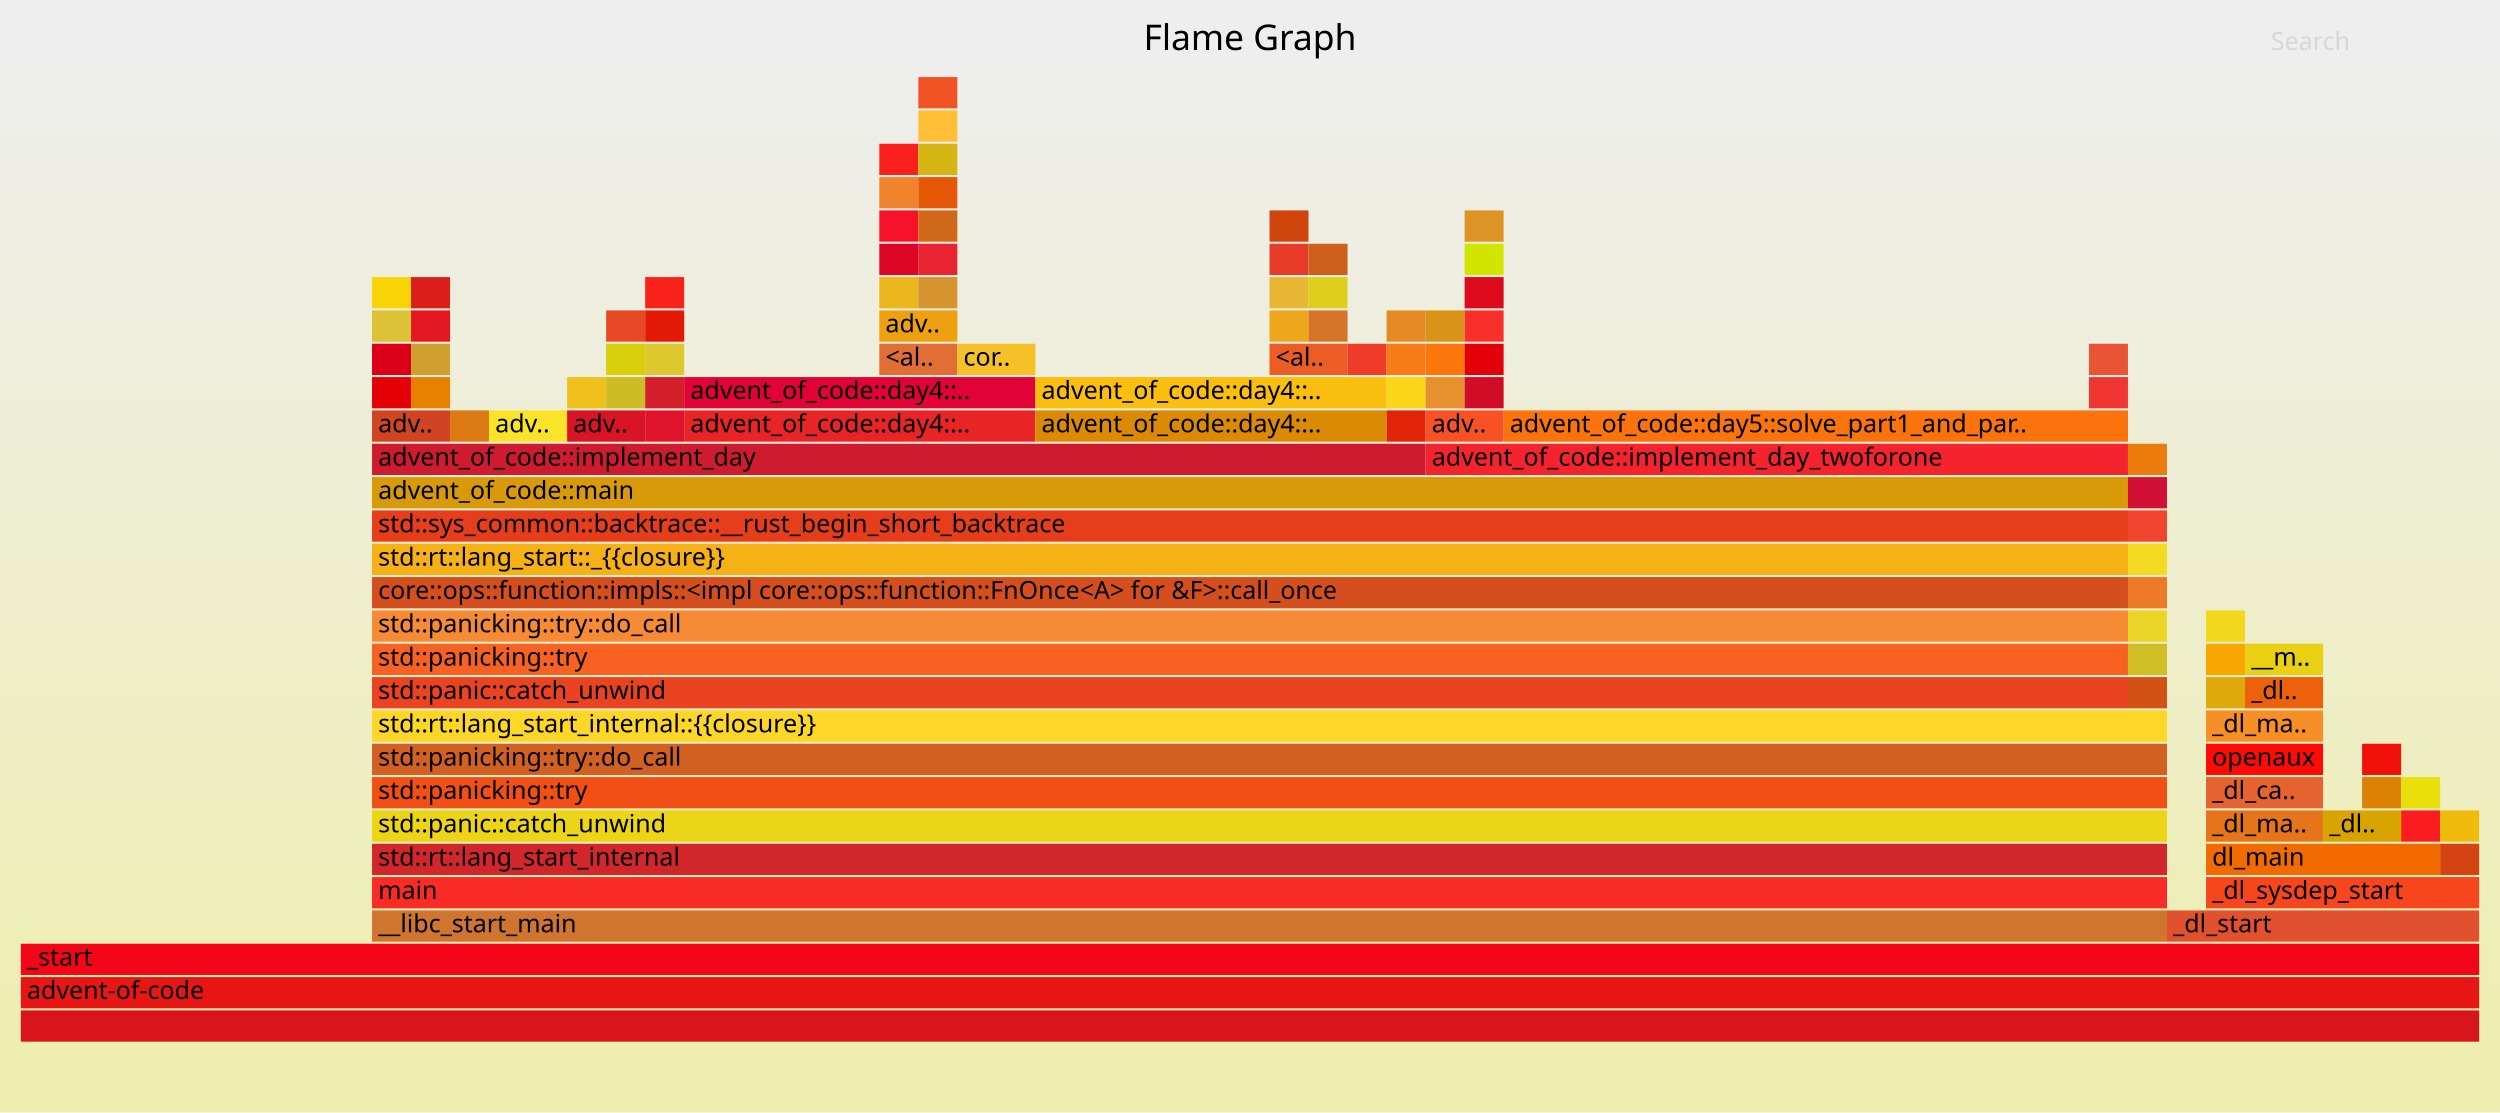
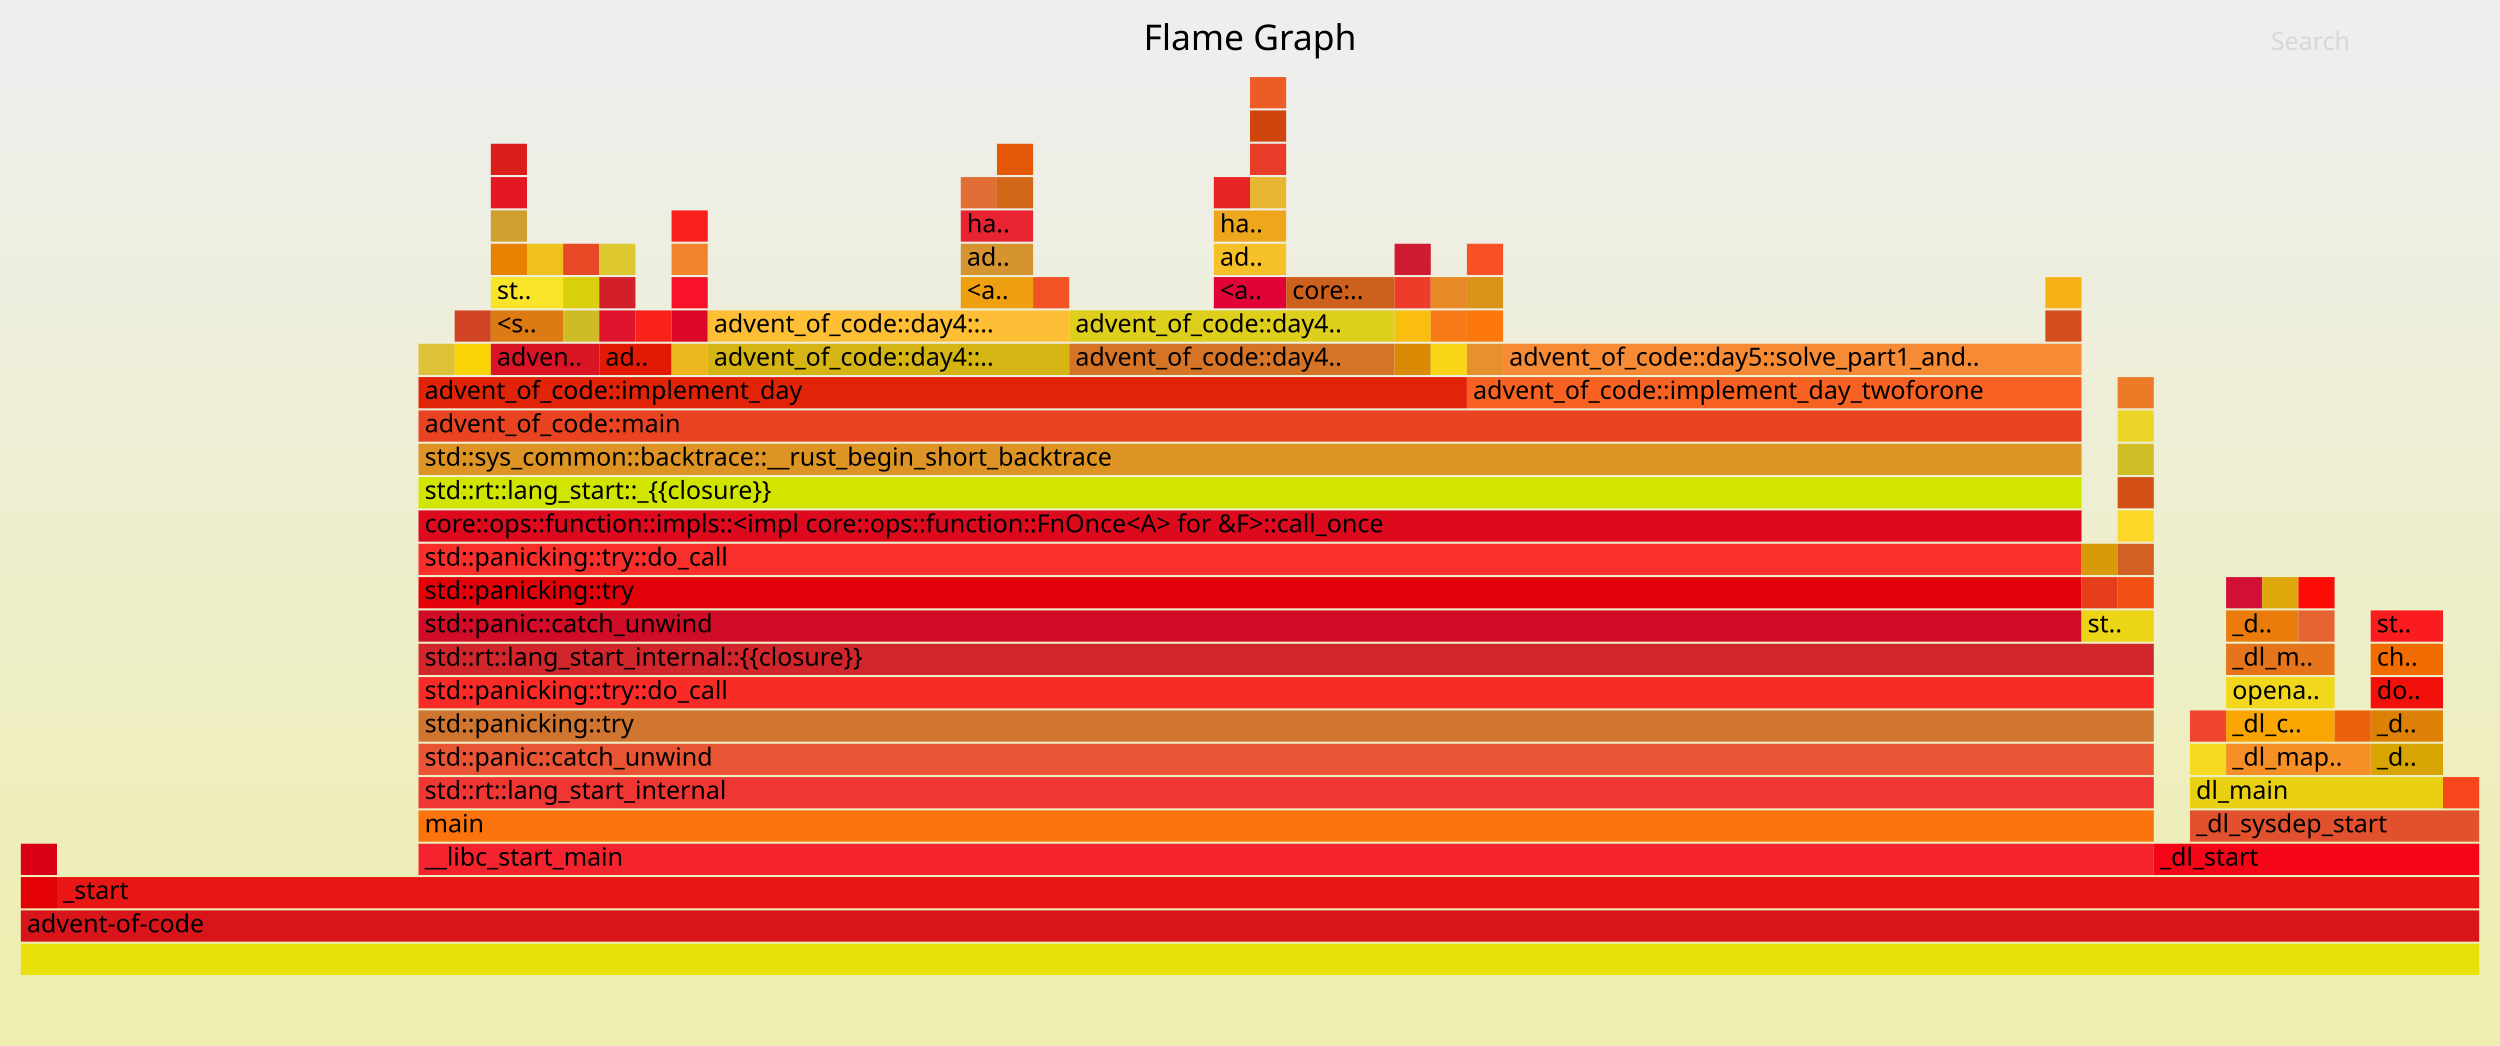
- <svg xmlns="http://www.w3.org/2000/svg" xmlns:ns1="http://github.com/jonhoo/inferno" version="1.1" width="1200" height="534" viewBox="0 0 1200 534">
+ <svg xmlns="http://www.w3.org/2000/svg" xmlns:ns1="http://github.com/jonhoo/inferno" version="1.1" width="1200" height="502" viewBox="0 0 1200 502">
  <defs>
    <linearGradient id="background" y1="0" y2="1" x1="0" x2="0">
      <stop stop-color="#eeeeee" offset="5%" />
      <stop stop-color="#eeeeb0" offset="95%" />
    </linearGradient>
  </defs>
  <style type="text/css">
text { font-family:"Verdana"; font-size:12px; fill:rgb(0,0,0); }
#title { text-anchor:middle; font-size:17px; }
#search { opacity:0.1; cursor:pointer; }
#search:hover, #search.show { opacity:1; }
#subtitle { text-anchor:middle; font-color:rgb(160,160,160); }
#unzoom { cursor:pointer; }
#frames &gt; *:hover { stroke:black; stroke-width:0.5; cursor:pointer; }
.hide { display:none; }
.parent { opacity:0.5; }
</style>
-   <rect x="0" y="0" width="100%" height="534" fill="url(#background)" />
+   <rect x="0" y="0" width="100%" height="502" fill="url(#background)" />
  <text id="title" x="50%" y="24.00">Flame Graph</text>
-   <text id="details" x="10" y="517.00"> </text>
+   <text id="details" x="10" y="485.00"> </text>
  <text id="unzoom" class="hide" x="10" y="24.00">Reset Zoom</text>
  <text id="search" x="1090" y="24.00">Search</text>
-   <text id="matched" x="1090" y="517.00"> </text>
-   <svg id="frames" x="10" width="1180" total_samples="63">
-     <g>
-       <rect x="14.286%" y="181" width="1.587%" height="15" fill="rgb(227,0,7)" ns1:x="9" ns1:w="1" />
-       <text x="14.536%" y="191.50" />
-     </g>
-     <g>
-       <rect x="14.286%" y="165" width="1.587%" height="15" fill="rgb(217,0,24)" ns1:x="9" ns1:w="1" />
-       <text x="14.536%" y="175.50" />
-     </g>
-     <g>
-       <rect x="14.286%" y="149" width="1.587%" height="15" fill="rgb(221,193,54)" ns1:x="9" ns1:w="1" />
-       <text x="14.536%" y="159.50" />
-     </g>
-     <g>
-       <rect x="14.286%" y="133" width="1.587%" height="15" fill="rgb(248,212,6)" ns1:x="9" ns1:w="1" />
-       <text x="14.536%" y="143.50" />
-     </g>
-     <g>
-       <rect x="14.286%" y="197" width="3.175%" height="15" fill="rgb(208,68,35)" ns1:x="9" ns1:w="2" />
-       <text x="14.536%" y="207.50">adv..</text>
-     </g>
-     <g>
-       <rect x="15.873%" y="181" width="1.587%" height="15" fill="rgb(232,128,0)" ns1:x="10" ns1:w="1" />
-       <text x="16.123%" y="191.50" />
-     </g>
-     <g>
-       <rect x="15.873%" y="165" width="1.587%" height="15" fill="rgb(207,160,47)" ns1:x="10" ns1:w="1" />
-       <text x="16.123%" y="175.50" />
-     </g>
-     <g>
-       <rect x="15.873%" y="149" width="1.587%" height="15" fill="rgb(228,23,34)" ns1:x="10" ns1:w="1" />
-       <text x="16.123%" y="159.50" />
-     </g>
-     <g>
-       <rect x="15.873%" y="133" width="1.587%" height="15" fill="rgb(218,30,26)" ns1:x="10" ns1:w="1" />
-       <text x="16.123%" y="143.50" />
-     </g>
-     <g>
-       <rect x="17.46%" y="197" width="1.587%" height="15" fill="rgb(220,122,19)" ns1:x="11" ns1:w="1" />
-       <text x="17.71%" y="207.50" />
-     </g>
-     <g>
-       <rect x="19.048%" y="197" width="3.175%" height="15" fill="rgb(250,228,42)" ns1:x="12" ns1:w="2" />
-       <text x="19.298%" y="207.50">adv..</text>
-     </g>
-     <g>
-       <rect x="22.222%" y="181" width="1.587%" height="15" fill="rgb(240,193,28)" ns1:x="14" ns1:w="1" />
-       <text x="22.472%" y="191.50" />
-     </g>
-     <g>
-       <rect x="22.222%" y="197" width="3.175%" height="15" fill="rgb(216,20,37)" ns1:x="14" ns1:w="2" />
-       <text x="22.472%" y="207.50">adv..</text>
-     </g>
-     <g>
-       <rect x="23.809%" y="181" width="1.587%" height="15" fill="rgb(206,188,39)" ns1:x="15" ns1:w="1" />
-       <text x="24.059%" y="191.50" />
-     </g>
-     <g>
-       <rect x="23.809%" y="165" width="1.587%" height="15" fill="rgb(217,207,13)" ns1:x="15" ns1:w="1" />
-       <text x="24.059%" y="175.50" />
-     </g>
-     <g>
-       <rect x="23.809%" y="149" width="1.587%" height="15" fill="rgb(231,73,38)" ns1:x="15" ns1:w="1" />
-       <text x="24.059%" y="159.50" />
-     </g>
-     <g>
-       <rect x="25.397%" y="197" width="1.587%" height="15" fill="rgb(225,20,46)" ns1:x="16" ns1:w="1" />
-       <text x="25.647%" y="207.50" />
-     </g>
-     <g>
-       <rect x="25.397%" y="181" width="1.587%" height="15" fill="rgb(210,31,41)" ns1:x="16" ns1:w="1" />
-       <text x="25.647%" y="191.50" />
-     </g>
-     <g>
-       <rect x="25.397%" y="165" width="1.587%" height="15" fill="rgb(221,200,47)" ns1:x="16" ns1:w="1" />
-       <text x="25.647%" y="175.50" />
-     </g>
-     <g>
-       <rect x="25.397%" y="149" width="1.587%" height="15" fill="rgb(226,26,5)" ns1:x="16" ns1:w="1" />
-       <text x="25.647%" y="159.50" />
-     </g>
-     <g>
-       <rect x="25.397%" y="133" width="1.587%" height="15" fill="rgb(249,33,26)" ns1:x="16" ns1:w="1" />
-       <text x="25.647%" y="143.50" />
-     </g>
-     <g>
-       <rect x="34.921%" y="133" width="1.587%" height="15" fill="rgb(235,183,28)" ns1:x="22" ns1:w="1" />
-       <text x="35.171%" y="143.50" />
-     </g>
-     <g>
-       <rect x="34.921%" y="117" width="1.587%" height="15" fill="rgb(221,5,38)" ns1:x="22" ns1:w="1" />
-       <text x="35.171%" y="127.50" />
-     </g>
-     <g>
-       <rect x="34.921%" y="101" width="1.587%" height="15" fill="rgb(247,18,42)" ns1:x="22" ns1:w="1" />
-       <text x="35.171%" y="111.50" />
-     </g>
-     <g>
-       <rect x="34.921%" y="85" width="1.587%" height="15" fill="rgb(241,131,45)" ns1:x="22" ns1:w="1" />
-       <text x="35.171%" y="95.50" />
-     </g>
-     <g>
-       <rect x="34.921%" y="69" width="1.587%" height="15" fill="rgb(249,31,29)" ns1:x="22" ns1:w="1" />
-       <text x="35.171%" y="79.50" />
-     </g>
-     <g>
-       <rect x="34.921%" y="165" width="3.175%" height="15" fill="rgb(225,111,53)" ns1:x="22" ns1:w="2" />
-       <text x="35.171%" y="175.50">&lt;al..</text>
-     </g>
-     <g>
-       <rect x="34.921%" y="149" width="3.175%" height="15" fill="rgb(238,160,17)" ns1:x="22" ns1:w="2" />
-       <text x="35.171%" y="159.50">adv..</text>
-     </g>
-     <g>
-       <rect x="36.508%" y="133" width="1.587%" height="15" fill="rgb(214,148,48)" ns1:x="23" ns1:w="1" />
-       <text x="36.758%" y="143.50" />
-     </g>
-     <g>
-       <rect x="36.508%" y="117" width="1.587%" height="15" fill="rgb(232,36,49)" ns1:x="23" ns1:w="1" />
-       <text x="36.758%" y="127.50" />
-     </g>
-     <g>
-       <rect x="36.508%" y="101" width="1.587%" height="15" fill="rgb(209,103,24)" ns1:x="23" ns1:w="1" />
-       <text x="36.758%" y="111.50" />
-     </g>
-     <g>
-       <rect x="36.508%" y="85" width="1.587%" height="15" fill="rgb(229,88,8)" ns1:x="23" ns1:w="1" />
-       <text x="36.758%" y="95.50" />
-     </g>
-     <g>
-       <rect x="36.508%" y="69" width="1.587%" height="15" fill="rgb(213,181,19)" ns1:x="23" ns1:w="1" />
-       <text x="36.758%" y="79.50" />
-     </g>
-     <g>
-       <rect x="36.508%" y="53" width="1.587%" height="15" fill="rgb(254,191,54)" ns1:x="23" ns1:w="1" />
-       <text x="36.758%" y="63.50" />
-     </g>
-     <g>
-       <rect x="36.508%" y="37" width="1.587%" height="15" fill="rgb(241,83,37)" ns1:x="23" ns1:w="1" />
-       <text x="36.758%" y="47.50" />
-     </g>
-     <g>
-       <rect x="26.984%" y="197" width="14.286%" height="15" fill="rgb(233,36,39)" ns1:x="17" ns1:w="9" />
-       <text x="27.234%" y="207.50">advent_of_code::day4::..</text>
-     </g>
-     <g>
-       <rect x="26.984%" y="181" width="14.286%" height="15" fill="rgb(226,3,54)" ns1:x="17" ns1:w="9" />
-       <text x="27.234%" y="191.50">advent_of_code::day4::..</text>
-     </g>
-     <g>
-       <rect x="38.095%" y="165" width="3.175%" height="15" fill="rgb(245,192,40)" ns1:x="24" ns1:w="2" />
-       <text x="38.345%" y="175.50">cor..</text>
-     </g>
-     <g>
-       <rect x="50.794%" y="149" width="1.587%" height="15" fill="rgb(238,167,29)" ns1:x="32" ns1:w="1" />
-       <text x="51.044%" y="159.50" />
-     </g>
-     <g>
-       <rect x="50.794%" y="133" width="1.587%" height="15" fill="rgb(232,182,51)" ns1:x="32" ns1:w="1" />
-       <text x="51.044%" y="143.50" />
-     </g>
-     <g>
-       <rect x="50.794%" y="117" width="1.587%" height="15" fill="rgb(231,60,39)" ns1:x="32" ns1:w="1" />
-       <text x="51.044%" y="127.50" />
-     </g>
-     <g>
-       <rect x="50.794%" y="101" width="1.587%" height="15" fill="rgb(208,69,12)" ns1:x="32" ns1:w="1" />
-       <text x="51.044%" y="111.50" />
-     </g>
-     <g>
-       <rect x="50.794%" y="165" width="3.175%" height="15" fill="rgb(235,93,37)" ns1:x="32" ns1:w="2" />
-       <text x="51.044%" y="175.50">&lt;al..</text>
-     </g>
-     <g>
-       <rect x="52.381%" y="149" width="1.587%" height="15" fill="rgb(213,116,39)" ns1:x="33" ns1:w="1" />
-       <text x="52.631%" y="159.50" />
-     </g>
-     <g>
-       <rect x="52.381%" y="133" width="1.587%" height="15" fill="rgb(222,207,29)" ns1:x="33" ns1:w="1" />
-       <text x="52.631%" y="143.50" />
-     </g>
-     <g>
-       <rect x="52.381%" y="117" width="1.587%" height="15" fill="rgb(206,96,30)" ns1:x="33" ns1:w="1" />
-       <text x="52.631%" y="127.50" />
-     </g>
-     <g>
-       <rect x="41.27%" y="197" width="14.286%" height="15" fill="rgb(218,138,4)" ns1:x="26" ns1:w="9" />
-       <text x="41.52%" y="207.50">advent_of_code::day4::..</text>
-     </g>
-     <g>
-       <rect x="41.27%" y="181" width="14.286%" height="15" fill="rgb(250,191,14)" ns1:x="26" ns1:w="9" />
-       <text x="41.52%" y="191.50">advent_of_code::day4::..</text>
-     </g>
-     <g>
-       <rect x="53.968%" y="165" width="1.587%" height="15" fill="rgb(239,60,40)" ns1:x="34" ns1:w="1" />
-       <text x="54.218%" y="175.50" />
-     </g>
-     <g>
-       <rect x="14.286%" y="213" width="42.857%" height="15" fill="rgb(206,27,48)" ns1:x="9" ns1:w="27" />
-       <text x="14.536%" y="223.50">advent_of_code::implement_day</text>
-     </g>
-     <g>
-       <rect x="55.556%" y="197" width="1.587%" height="15" fill="rgb(225,35,8)" ns1:x="35" ns1:w="1" />
-       <text x="55.806%" y="207.50" />
-     </g>
-     <g>
-       <rect x="55.556%" y="181" width="1.587%" height="15" fill="rgb(250,213,24)" ns1:x="35" ns1:w="1" />
-       <text x="55.806%" y="191.50" />
-     </g>
-     <g>
-       <rect x="55.556%" y="165" width="1.587%" height="15" fill="rgb(247,123,22)" ns1:x="35" ns1:w="1" />
-       <text x="55.806%" y="175.50" />
-     </g>
-     <g>
-       <rect x="55.556%" y="149" width="1.587%" height="15" fill="rgb(231,138,38)" ns1:x="35" ns1:w="1" />
-       <text x="55.806%" y="159.50" />
-     </g>
-     <g>
-       <rect x="57.143%" y="181" width="1.587%" height="15" fill="rgb(231,145,46)" ns1:x="36" ns1:w="1" />
-       <text x="57.393%" y="191.50" />
-     </g>
-     <g>
-       <rect x="57.143%" y="165" width="1.587%" height="15" fill="rgb(251,118,11)" ns1:x="36" ns1:w="1" />
-       <text x="57.393%" y="175.50" />
-     </g>
-     <g>
-       <rect x="57.143%" y="149" width="1.587%" height="15" fill="rgb(217,147,25)" ns1:x="36" ns1:w="1" />
-       <text x="57.393%" y="159.50" />
-     </g>
-     <g>
-       <rect x="57.143%" y="197" width="3.175%" height="15" fill="rgb(247,81,37)" ns1:x="36" ns1:w="2" />
-       <text x="57.393%" y="207.50">adv..</text>
-     </g>
-     <g>
-       <rect x="58.73%" y="181" width="1.587%" height="15" fill="rgb(209,12,38)" ns1:x="37" ns1:w="1" />
-       <text x="58.98%" y="191.50" />
-     </g>
-     <g>
-       <rect x="58.73%" y="165" width="1.587%" height="15" fill="rgb(227,1,9)" ns1:x="37" ns1:w="1" />
-       <text x="58.98%" y="175.50" />
-     </g>
-     <g>
-       <rect x="58.73%" y="149" width="1.587%" height="15" fill="rgb(248,47,43)" ns1:x="37" ns1:w="1" />
-       <text x="58.98%" y="159.50" />
-     </g>
-     <g>
-       <rect x="58.73%" y="133" width="1.587%" height="15" fill="rgb(221,10,30)" ns1:x="37" ns1:w="1" />
-       <text x="58.98%" y="143.50" />
-     </g>
-     <g>
-       <rect x="58.73%" y="117" width="1.587%" height="15" fill="rgb(210,229,1)" ns1:x="37" ns1:w="1" />
-       <text x="58.98%" y="127.50" />
-     </g>
-     <g>
-       <rect x="58.73%" y="101" width="1.587%" height="15" fill="rgb(222,148,37)" ns1:x="37" ns1:w="1" />
-       <text x="58.98%" y="111.50" />
-     </g>
-     <g>
-       <rect x="14.286%" y="325" width="71.429%" height="15" fill="rgb(234,67,33)" ns1:x="9" ns1:w="45" />
-       <text x="14.536%" y="335.50">std::panic::catch_unwind</text>
-     </g>
-     <g>
-       <rect x="14.286%" y="309" width="71.429%" height="15" fill="rgb(247,98,35)" ns1:x="9" ns1:w="45" />
-       <text x="14.536%" y="319.50">std::panicking::try</text>
-     </g>
-     <g>
-       <rect x="14.286%" y="293" width="71.429%" height="15" fill="rgb(247,138,52)" ns1:x="9" ns1:w="45" />
-       <text x="14.536%" y="303.50">std::panicking::try::do_call</text>
-     </g>
-     <g>
-       <rect x="14.286%" y="277" width="71.429%" height="15" fill="rgb(213,79,30)" ns1:x="9" ns1:w="45" />
-       <text x="14.536%" y="287.50">core::ops::function::impls::&lt;impl core::ops::function::FnOnce&lt;A&gt; for &amp;F&gt;::call_once</text>
-     </g>
-     <g>
-       <rect x="14.286%" y="261" width="71.429%" height="15" fill="rgb(246,177,23)" ns1:x="9" ns1:w="45" />
-       <text x="14.536%" y="271.50">std::rt::lang_start::_{{closure}}</text>
-     </g>
-     <g>
-       <rect x="14.286%" y="245" width="71.429%" height="15" fill="rgb(230,62,27)" ns1:x="9" ns1:w="45" />
-       <text x="14.536%" y="255.50">std::sys_common::backtrace::__rust_begin_short_backtrace</text>
-     </g>
-     <g>
-       <rect x="14.286%" y="229" width="71.429%" height="15" fill="rgb(216,154,8)" ns1:x="9" ns1:w="45" />
-       <text x="14.536%" y="239.50">advent_of_code::main</text>
-     </g>
-     <g>
-       <rect x="57.143%" y="213" width="28.571%" height="15" fill="rgb(244,35,45)" ns1:x="36" ns1:w="18" />
-       <text x="57.393%" y="223.50">advent_of_code::implement_day_twoforone</text>
-     </g>
-     <g>
-       <rect x="60.318%" y="197" width="25.397%" height="15" fill="rgb(251,115,12)" ns1:x="38" ns1:w="16" />
-       <text x="60.568%" y="207.50">advent_of_code::day5::solve_part1_and_par..</text>
-     </g>
-     <g>
-       <rect x="84.127%" y="181" width="1.587%" height="15" fill="rgb(240,54,50)" ns1:x="53" ns1:w="1" />
-       <text x="84.377%" y="191.50" />
-     </g>
-     <g>
-       <rect x="84.127%" y="165" width="1.587%" height="15" fill="rgb(233,84,52)" ns1:x="53" ns1:w="1" />
-       <text x="84.377%" y="175.50" />
-     </g>
-     <g>
-       <rect x="14.286%" y="437" width="73.016%" height="15" fill="rgb(207,117,47)" ns1:x="9" ns1:w="46" />
-       <text x="14.536%" y="447.50">__libc_start_main</text>
-     </g>
-     <g>
-       <rect x="14.286%" y="421" width="73.016%" height="15" fill="rgb(249,43,39)" ns1:x="9" ns1:w="46" />
-       <text x="14.536%" y="431.50">main</text>
-     </g>
-     <g>
-       <rect x="14.286%" y="405" width="73.016%" height="15" fill="rgb(209,38,44)" ns1:x="9" ns1:w="46" />
-       <text x="14.536%" y="415.50">std::rt::lang_start_internal</text>
-     </g>
-     <g>
-       <rect x="14.286%" y="389" width="73.016%" height="15" fill="rgb(236,212,23)" ns1:x="9" ns1:w="46" />
-       <text x="14.536%" y="399.50">std::panic::catch_unwind</text>
-     </g>
-     <g>
-       <rect x="14.286%" y="373" width="73.016%" height="15" fill="rgb(242,79,21)" ns1:x="9" ns1:w="46" />
-       <text x="14.536%" y="383.50">std::panicking::try</text>
-     </g>
-     <g>
-       <rect x="14.286%" y="357" width="73.016%" height="15" fill="rgb(211,96,35)" ns1:x="9" ns1:w="46" />
-       <text x="14.536%" y="367.50">std::panicking::try::do_call</text>
-     </g>
-     <g>
-       <rect x="14.286%" y="341" width="73.016%" height="15" fill="rgb(253,215,40)" ns1:x="9" ns1:w="46" />
-       <text x="14.536%" y="351.50">std::rt::lang_start_internal::{{closure}}</text>
-     </g>
-     <g>
-       <rect x="85.714%" y="325" width="1.587%" height="15" fill="rgb(211,81,21)" ns1:x="54" ns1:w="1" />
-       <text x="85.964%" y="335.50" />
-     </g>
-     <g>
-       <rect x="85.714%" y="309" width="1.587%" height="15" fill="rgb(208,190,38)" ns1:x="54" ns1:w="1" />
-       <text x="85.964%" y="319.50" />
-     </g>
-     <g>
-       <rect x="85.714%" y="293" width="1.587%" height="15" fill="rgb(235,213,38)" ns1:x="54" ns1:w="1" />
-       <text x="85.964%" y="303.50" />
-     </g>
-     <g>
-       <rect x="85.714%" y="277" width="1.587%" height="15" fill="rgb(237,122,38)" ns1:x="54" ns1:w="1" />
-       <text x="85.964%" y="287.50" />
-     </g>
-     <g>
-       <rect x="85.714%" y="261" width="1.587%" height="15" fill="rgb(244,218,35)" ns1:x="54" ns1:w="1" />
-       <text x="85.964%" y="271.50" />
-     </g>
-     <g>
-       <rect x="85.714%" y="245" width="1.587%" height="15" fill="rgb(240,68,47)" ns1:x="54" ns1:w="1" />
-       <text x="85.964%" y="255.50" />
-     </g>
-     <g>
-       <rect x="85.714%" y="229" width="1.587%" height="15" fill="rgb(210,16,53)" ns1:x="54" ns1:w="1" />
-       <text x="85.964%" y="239.50" />
-     </g>
-     <g>
-       <rect x="85.714%" y="213" width="1.587%" height="15" fill="rgb(235,124,12)" ns1:x="54" ns1:w="1" />
-       <text x="85.964%" y="223.50" />
-     </g>
-     <g>
-       <rect x="88.889%" y="325" width="1.587%" height="15" fill="rgb(224,169,11)" ns1:x="56" ns1:w="1" />
-       <text x="89.139%" y="335.50" />
-     </g>
-     <g>
-       <rect x="88.889%" y="309" width="1.587%" height="15" fill="rgb(250,166,2)" ns1:x="56" ns1:w="1" />
-       <text x="89.139%" y="319.50" />
-     </g>
-     <g>
-       <rect x="88.889%" y="293" width="1.587%" height="15" fill="rgb(242,216,29)" ns1:x="56" ns1:w="1" />
-       <text x="89.139%" y="303.50" />
-     </g>
-     <g>
-       <rect x="88.889%" y="389" width="4.762%" height="15" fill="rgb(230,116,27)" ns1:x="56" ns1:w="3" />
-       <text x="89.139%" y="399.50">_dl_ma..</text>
-     </g>
-     <g>
-       <rect x="88.889%" y="373" width="4.762%" height="15" fill="rgb(228,99,48)" ns1:x="56" ns1:w="3" />
-       <text x="89.139%" y="383.50">_dl_ca..</text>
-     </g>
-     <g>
-       <rect x="88.889%" y="357" width="4.762%" height="15" fill="rgb(253,11,6)" ns1:x="56" ns1:w="3" />
-       <text x="89.139%" y="367.50">openaux</text>
-     </g>
-     <g>
-       <rect x="88.889%" y="341" width="4.762%" height="15" fill="rgb(247,143,39)" ns1:x="56" ns1:w="3" />
-       <text x="89.139%" y="351.50">_dl_ma..</text>
-     </g>
-     <g>
-       <rect x="90.476%" y="325" width="3.175%" height="15" fill="rgb(236,97,10)" ns1:x="57" ns1:w="2" />
-       <text x="90.726%" y="335.50">_dl..</text>
-     </g>
-     <g>
-       <rect x="90.476%" y="309" width="3.175%" height="15" fill="rgb(233,208,19)" ns1:x="57" ns1:w="2" />
-       <text x="90.726%" y="319.50">__m..</text>
-     </g>
-     <g>
-       <rect x="93.651%" y="389" width="3.175%" height="15" fill="rgb(216,164,2)" ns1:x="59" ns1:w="2" />
-       <text x="93.901%" y="399.50">_dl..</text>
-     </g>
-     <g>
-       <rect x="95.238%" y="373" width="1.587%" height="15" fill="rgb(220,129,5)" ns1:x="60" ns1:w="1" />
-       <text x="95.488%" y="383.50" />
-     </g>
-     <g>
-       <rect x="95.238%" y="357" width="1.587%" height="15" fill="rgb(242,17,10)" ns1:x="60" ns1:w="1" />
-       <text x="95.488%" y="367.50" />
-     </g>
-     <g>
-       <rect x="88.889%" y="405" width="9.524%" height="15" fill="rgb(242,107,0)" ns1:x="56" ns1:w="6" />
-       <text x="89.139%" y="415.50">dl_main</text>
-     </g>
-     <g>
-       <rect x="96.825%" y="389" width="1.587%" height="15" fill="rgb(251,28,31)" ns1:x="61" ns1:w="1" />
-       <text x="97.075%" y="399.50" />
-     </g>
-     <g>
-       <rect x="96.825%" y="373" width="1.587%" height="15" fill="rgb(233,223,10)" ns1:x="61" ns1:w="1" />
-       <text x="97.075%" y="383.50" />
-     </g>
-     <g>
-       <rect x="0%" y="485" width="100%" height="15" fill="rgb(215,21,27)" ns1:x="0" ns1:w="63" />
-       <text x="0.25%" y="495.50" />
-     </g>
-     <g>
-       <rect x="0%" y="469" width="100%" height="15" fill="rgb(232,23,21)" ns1:x="0" ns1:w="63" />
-       <text x="0.25%" y="479.50">advent-of-code</text>
-     </g>
-     <g>
-       <rect x="0%" y="453" width="100%" height="15" fill="rgb(244,5,23)" ns1:x="0" ns1:w="63" />
-       <text x="0.25%" y="463.50">_start</text>
-     </g>
-     <g>
-       <rect x="87.302%" y="437" width="12.698%" height="15" fill="rgb(226,81,46)" ns1:x="55" ns1:w="8" />
-       <text x="87.552%" y="447.50">_dl_start</text>
-     </g>
-     <g>
-       <rect x="88.889%" y="421" width="11.111%" height="15" fill="rgb(247,70,30)" ns1:x="56" ns1:w="7" />
-       <text x="89.139%" y="431.50">_dl_sysdep_start</text>
-     </g>
-     <g>
-       <rect x="98.413%" y="405" width="1.587%" height="15" fill="rgb(212,68,19)" ns1:x="62" ns1:w="1" />
-       <text x="98.663%" y="415.50" />
-     </g>
-     <g>
-       <rect x="98.413%" y="389" width="1.587%" height="15" fill="rgb(240,187,13)" ns1:x="62" ns1:w="1" />
-       <text x="98.663%" y="399.50" />
+   <text id="matched" x="1090" y="485.00"> </text>
+   <svg id="frames" x="10" width="1180" total_samples="68">
+     <g>
+       <rect x="0%" y="421" width="1.471%" height="15" fill="rgb(227,0,7)" ns1:x="0" ns1:w="1" />
+       <text x="0.25%" y="431.50" />
+     </g>
+     <g>
+       <rect x="0%" y="405" width="1.471%" height="15" fill="rgb(217,0,24)" ns1:x="0" ns1:w="1" />
+       <text x="0.25%" y="415.50" />
+     </g>
+     <g>
+       <rect x="16.177%" y="165" width="1.471%" height="15" fill="rgb(221,193,54)" ns1:x="11" ns1:w="1" />
+       <text x="16.427%" y="175.50" />
+     </g>
+     <g>
+       <rect x="17.647%" y="165" width="1.471%" height="15" fill="rgb(248,212,6)" ns1:x="12" ns1:w="1" />
+       <text x="17.897%" y="175.50" />
+     </g>
+     <g>
+       <rect x="17.647%" y="149" width="1.471%" height="15" fill="rgb(208,68,35)" ns1:x="12" ns1:w="1" />
+       <text x="17.897%" y="159.50" />
+     </g>
+     <g>
+       <rect x="19.118%" y="117" width="1.471%" height="15" fill="rgb(232,128,0)" ns1:x="13" ns1:w="1" />
+       <text x="19.368%" y="127.50" />
+     </g>
+     <g>
+       <rect x="19.118%" y="101" width="1.471%" height="15" fill="rgb(207,160,47)" ns1:x="13" ns1:w="1" />
+       <text x="19.368%" y="111.50" />
+     </g>
+     <g>
+       <rect x="19.118%" y="85" width="1.471%" height="15" fill="rgb(228,23,34)" ns1:x="13" ns1:w="1" />
+       <text x="19.368%" y="95.50" />
+     </g>
+     <g>
+       <rect x="19.118%" y="69" width="1.471%" height="15" fill="rgb(218,30,26)" ns1:x="13" ns1:w="1" />
+       <text x="19.368%" y="79.50" />
+     </g>
+     <g>
+       <rect x="19.118%" y="149" width="2.941%" height="15" fill="rgb(220,122,19)" ns1:x="13" ns1:w="2" />
+       <text x="19.368%" y="159.50">&lt;s..</text>
+     </g>
+     <g>
+       <rect x="19.118%" y="133" width="2.941%" height="15" fill="rgb(250,228,42)" ns1:x="13" ns1:w="2" />
+       <text x="19.368%" y="143.50">st..</text>
+     </g>
+     <g>
+       <rect x="20.588%" y="117" width="1.471%" height="15" fill="rgb(240,193,28)" ns1:x="14" ns1:w="1" />
+       <text x="20.838%" y="127.50" />
+     </g>
+     <g>
+       <rect x="19.118%" y="165" width="4.412%" height="15" fill="rgb(216,20,37)" ns1:x="13" ns1:w="3" />
+       <text x="19.368%" y="175.50">adven..</text>
+     </g>
+     <g>
+       <rect x="22.059%" y="149" width="1.471%" height="15" fill="rgb(206,188,39)" ns1:x="15" ns1:w="1" />
+       <text x="22.309%" y="159.50" />
+     </g>
+     <g>
+       <rect x="22.059%" y="133" width="1.471%" height="15" fill="rgb(217,207,13)" ns1:x="15" ns1:w="1" />
+       <text x="22.309%" y="143.50" />
+     </g>
+     <g>
+       <rect x="22.059%" y="117" width="1.471%" height="15" fill="rgb(231,73,38)" ns1:x="15" ns1:w="1" />
+       <text x="22.309%" y="127.50" />
+     </g>
+     <g>
+       <rect x="23.529%" y="149" width="1.471%" height="15" fill="rgb(225,20,46)" ns1:x="16" ns1:w="1" />
+       <text x="23.779%" y="159.50" />
+     </g>
+     <g>
+       <rect x="23.529%" y="133" width="1.471%" height="15" fill="rgb(210,31,41)" ns1:x="16" ns1:w="1" />
+       <text x="23.779%" y="143.50" />
+     </g>
+     <g>
+       <rect x="23.529%" y="117" width="1.471%" height="15" fill="rgb(221,200,47)" ns1:x="16" ns1:w="1" />
+       <text x="23.779%" y="127.50" />
+     </g>
+     <g>
+       <rect x="23.529%" y="165" width="2.941%" height="15" fill="rgb(226,26,5)" ns1:x="16" ns1:w="2" />
+       <text x="23.779%" y="175.50">ad..</text>
+     </g>
+     <g>
+       <rect x="25%" y="149" width="1.471%" height="15" fill="rgb(249,33,26)" ns1:x="17" ns1:w="1" />
+       <text x="25.25%" y="159.50" />
+     </g>
+     <g>
+       <rect x="26.471%" y="165" width="1.471%" height="15" fill="rgb(235,183,28)" ns1:x="18" ns1:w="1" />
+       <text x="26.721%" y="175.50" />
+     </g>
+     <g>
+       <rect x="26.471%" y="149" width="1.471%" height="15" fill="rgb(221,5,38)" ns1:x="18" ns1:w="1" />
+       <text x="26.721%" y="159.50" />
+     </g>
+     <g>
+       <rect x="26.471%" y="133" width="1.471%" height="15" fill="rgb(247,18,42)" ns1:x="18" ns1:w="1" />
+       <text x="26.721%" y="143.50" />
+     </g>
+     <g>
+       <rect x="26.471%" y="117" width="1.471%" height="15" fill="rgb(241,131,45)" ns1:x="18" ns1:w="1" />
+       <text x="26.721%" y="127.50" />
+     </g>
+     <g>
+       <rect x="26.471%" y="101" width="1.471%" height="15" fill="rgb(249,31,29)" ns1:x="18" ns1:w="1" />
+       <text x="26.721%" y="111.50" />
+     </g>
+     <g>
+       <rect x="38.235%" y="85" width="1.471%" height="15" fill="rgb(225,111,53)" ns1:x="26" ns1:w="1" />
+       <text x="38.485%" y="95.50" />
+     </g>
+     <g>
+       <rect x="38.235%" y="133" width="2.941%" height="15" fill="rgb(238,160,17)" ns1:x="26" ns1:w="2" />
+       <text x="38.485%" y="143.50">&lt;a..</text>
+     </g>
+     <g>
+       <rect x="38.235%" y="117" width="2.941%" height="15" fill="rgb(214,148,48)" ns1:x="26" ns1:w="2" />
+       <text x="38.485%" y="127.50">ad..</text>
+     </g>
+     <g>
+       <rect x="38.235%" y="101" width="2.941%" height="15" fill="rgb(232,36,49)" ns1:x="26" ns1:w="2" />
+       <text x="38.485%" y="111.50">ha..</text>
+     </g>
+     <g>
+       <rect x="39.706%" y="85" width="1.471%" height="15" fill="rgb(209,103,24)" ns1:x="27" ns1:w="1" />
+       <text x="39.956%" y="95.50" />
+     </g>
+     <g>
+       <rect x="39.706%" y="69" width="1.471%" height="15" fill="rgb(229,88,8)" ns1:x="27" ns1:w="1" />
+       <text x="39.956%" y="79.50" />
+     </g>
+     <g>
+       <rect x="27.941%" y="165" width="14.706%" height="15" fill="rgb(213,181,19)" ns1:x="19" ns1:w="10" />
+       <text x="28.191%" y="175.50">advent_of_code::day4::..</text>
+     </g>
+     <g>
+       <rect x="27.941%" y="149" width="14.706%" height="15" fill="rgb(254,191,54)" ns1:x="19" ns1:w="10" />
+       <text x="28.191%" y="159.50">advent_of_code::day4::..</text>
+     </g>
+     <g>
+       <rect x="41.176%" y="133" width="1.471%" height="15" fill="rgb(241,83,37)" ns1:x="28" ns1:w="1" />
+       <text x="41.426%" y="143.50" />
+     </g>
+     <g>
+       <rect x="48.529%" y="85" width="1.471%" height="15" fill="rgb(233,36,39)" ns1:x="33" ns1:w="1" />
+       <text x="48.779%" y="95.50" />
+     </g>
+     <g>
+       <rect x="48.529%" y="133" width="2.941%" height="15" fill="rgb(226,3,54)" ns1:x="33" ns1:w="2" />
+       <text x="48.779%" y="143.50">&lt;a..</text>
+     </g>
+     <g>
+       <rect x="48.529%" y="117" width="2.941%" height="15" fill="rgb(245,192,40)" ns1:x="33" ns1:w="2" />
+       <text x="48.779%" y="127.50">ad..</text>
+     </g>
+     <g>
+       <rect x="48.529%" y="101" width="2.941%" height="15" fill="rgb(238,167,29)" ns1:x="33" ns1:w="2" />
+       <text x="48.779%" y="111.50">ha..</text>
+     </g>
+     <g>
+       <rect x="50%" y="85" width="1.471%" height="15" fill="rgb(232,182,51)" ns1:x="34" ns1:w="1" />
+       <text x="50.25%" y="95.50" />
+     </g>
+     <g>
+       <rect x="50%" y="69" width="1.471%" height="15" fill="rgb(231,60,39)" ns1:x="34" ns1:w="1" />
+       <text x="50.25%" y="79.50" />
+     </g>
+     <g>
+       <rect x="50%" y="53" width="1.471%" height="15" fill="rgb(208,69,12)" ns1:x="34" ns1:w="1" />
+       <text x="50.25%" y="63.50" />
+     </g>
+     <g>
+       <rect x="50%" y="37" width="1.471%" height="15" fill="rgb(235,93,37)" ns1:x="34" ns1:w="1" />
+       <text x="50.25%" y="47.50" />
+     </g>
+     <g>
+       <rect x="42.647%" y="165" width="13.235%" height="15" fill="rgb(213,116,39)" ns1:x="29" ns1:w="9" />
+       <text x="42.897%" y="175.50">advent_of_code::day4..</text>
+     </g>
+     <g>
+       <rect x="42.647%" y="149" width="13.235%" height="15" fill="rgb(222,207,29)" ns1:x="29" ns1:w="9" />
+       <text x="42.897%" y="159.50">advent_of_code::day4..</text>
+     </g>
+     <g>
+       <rect x="51.471%" y="133" width="4.412%" height="15" fill="rgb(206,96,30)" ns1:x="35" ns1:w="3" />
+       <text x="51.721%" y="143.50">core:..</text>
+     </g>
+     <g>
+       <rect x="55.882%" y="165" width="1.471%" height="15" fill="rgb(218,138,4)" ns1:x="38" ns1:w="1" />
+       <text x="56.132%" y="175.50" />
+     </g>
+     <g>
+       <rect x="55.882%" y="149" width="1.471%" height="15" fill="rgb(250,191,14)" ns1:x="38" ns1:w="1" />
+       <text x="56.132%" y="159.50" />
+     </g>
+     <g>
+       <rect x="55.882%" y="133" width="1.471%" height="15" fill="rgb(239,60,40)" ns1:x="38" ns1:w="1" />
+       <text x="56.132%" y="143.50" />
+     </g>
+     <g>
+       <rect x="55.882%" y="117" width="1.471%" height="15" fill="rgb(206,27,48)" ns1:x="38" ns1:w="1" />
+       <text x="56.132%" y="127.50" />
+     </g>
+     <g>
+       <rect x="16.177%" y="181" width="42.647%" height="15" fill="rgb(225,35,8)" ns1:x="11" ns1:w="29" />
+       <text x="16.427%" y="191.50">advent_of_code::implement_day</text>
+     </g>
+     <g>
+       <rect x="57.353%" y="165" width="1.471%" height="15" fill="rgb(250,213,24)" ns1:x="39" ns1:w="1" />
+       <text x="57.603%" y="175.50" />
+     </g>
+     <g>
+       <rect x="57.353%" y="149" width="1.471%" height="15" fill="rgb(247,123,22)" ns1:x="39" ns1:w="1" />
+       <text x="57.603%" y="159.50" />
+     </g>
+     <g>
+       <rect x="57.353%" y="133" width="1.471%" height="15" fill="rgb(231,138,38)" ns1:x="39" ns1:w="1" />
+       <text x="57.603%" y="143.50" />
+     </g>
+     <g>
+       <rect x="58.824%" y="165" width="1.471%" height="15" fill="rgb(231,145,46)" ns1:x="40" ns1:w="1" />
+       <text x="59.074%" y="175.50" />
+     </g>
+     <g>
+       <rect x="58.824%" y="149" width="1.471%" height="15" fill="rgb(251,118,11)" ns1:x="40" ns1:w="1" />
+       <text x="59.074%" y="159.50" />
+     </g>
+     <g>
+       <rect x="58.824%" y="133" width="1.471%" height="15" fill="rgb(217,147,25)" ns1:x="40" ns1:w="1" />
+       <text x="59.074%" y="143.50" />
+     </g>
+     <g>
+       <rect x="58.824%" y="117" width="1.471%" height="15" fill="rgb(247,81,37)" ns1:x="40" ns1:w="1" />
+       <text x="59.074%" y="127.50" />
+     </g>
+     <g>
+       <rect x="16.177%" y="293" width="67.647%" height="15" fill="rgb(209,12,38)" ns1:x="11" ns1:w="46" />
+       <text x="16.427%" y="303.50">std::panic::catch_unwind</text>
+     </g>
+     <g>
+       <rect x="16.177%" y="277" width="67.647%" height="15" fill="rgb(227,1,9)" ns1:x="11" ns1:w="46" />
+       <text x="16.427%" y="287.50">std::panicking::try</text>
+     </g>
+     <g>
+       <rect x="16.177%" y="261" width="67.647%" height="15" fill="rgb(248,47,43)" ns1:x="11" ns1:w="46" />
+       <text x="16.427%" y="271.50">std::panicking::try::do_call</text>
+     </g>
+     <g>
+       <rect x="16.177%" y="245" width="67.647%" height="15" fill="rgb(221,10,30)" ns1:x="11" ns1:w="46" />
+       <text x="16.427%" y="255.50">core::ops::function::impls::&lt;impl core::ops::function::FnOnce&lt;A&gt; for &amp;F&gt;::call_once</text>
+     </g>
+     <g>
+       <rect x="16.177%" y="229" width="67.647%" height="15" fill="rgb(210,229,1)" ns1:x="11" ns1:w="46" />
+       <text x="16.427%" y="239.50">std::rt::lang_start::_{{closure}}</text>
+     </g>
+     <g>
+       <rect x="16.177%" y="213" width="67.647%" height="15" fill="rgb(222,148,37)" ns1:x="11" ns1:w="46" />
+       <text x="16.427%" y="223.50">std::sys_common::backtrace::__rust_begin_short_backtrace</text>
+     </g>
+     <g>
+       <rect x="16.177%" y="197" width="67.647%" height="15" fill="rgb(234,67,33)" ns1:x="11" ns1:w="46" />
+       <text x="16.427%" y="207.50">advent_of_code::main</text>
+     </g>
+     <g>
+       <rect x="58.824%" y="181" width="25%" height="15" fill="rgb(247,98,35)" ns1:x="40" ns1:w="17" />
+       <text x="59.074%" y="191.50">advent_of_code::implement_day_twoforone</text>
+     </g>
+     <g>
+       <rect x="60.294%" y="165" width="23.529%" height="15" fill="rgb(247,138,52)" ns1:x="41" ns1:w="16" />
+       <text x="60.544%" y="175.50">advent_of_code::day5::solve_part1_and..</text>
+     </g>
+     <g>
+       <rect x="82.353%" y="149" width="1.471%" height="15" fill="rgb(213,79,30)" ns1:x="56" ns1:w="1" />
+       <text x="82.603%" y="159.50" />
+     </g>
+     <g>
+       <rect x="82.353%" y="133" width="1.471%" height="15" fill="rgb(246,177,23)" ns1:x="56" ns1:w="1" />
+       <text x="82.603%" y="143.50" />
+     </g>
+     <g>
+       <rect x="83.823%" y="277" width="1.471%" height="15" fill="rgb(230,62,27)" ns1:x="57" ns1:w="1" />
+       <text x="84.073%" y="287.50" />
+     </g>
+     <g>
+       <rect x="83.823%" y="261" width="1.471%" height="15" fill="rgb(216,154,8)" ns1:x="57" ns1:w="1" />
+       <text x="84.073%" y="271.50" />
+     </g>
+     <g>
+       <rect x="16.177%" y="405" width="70.588%" height="15" fill="rgb(244,35,45)" ns1:x="11" ns1:w="48" />
+       <text x="16.427%" y="415.50">__libc_start_main</text>
+     </g>
+     <g>
+       <rect x="16.177%" y="389" width="70.588%" height="15" fill="rgb(251,115,12)" ns1:x="11" ns1:w="48" />
+       <text x="16.427%" y="399.50">main</text>
+     </g>
+     <g>
+       <rect x="16.177%" y="373" width="70.588%" height="15" fill="rgb(240,54,50)" ns1:x="11" ns1:w="48" />
+       <text x="16.427%" y="383.50">std::rt::lang_start_internal</text>
+     </g>
+     <g>
+       <rect x="16.177%" y="357" width="70.588%" height="15" fill="rgb(233,84,52)" ns1:x="11" ns1:w="48" />
+       <text x="16.427%" y="367.50">std::panic::catch_unwind</text>
+     </g>
+     <g>
+       <rect x="16.177%" y="341" width="70.588%" height="15" fill="rgb(207,117,47)" ns1:x="11" ns1:w="48" />
+       <text x="16.427%" y="351.50">std::panicking::try</text>
+     </g>
+     <g>
+       <rect x="16.177%" y="325" width="70.588%" height="15" fill="rgb(249,43,39)" ns1:x="11" ns1:w="48" />
+       <text x="16.427%" y="335.50">std::panicking::try::do_call</text>
+     </g>
+     <g>
+       <rect x="16.177%" y="309" width="70.588%" height="15" fill="rgb(209,38,44)" ns1:x="11" ns1:w="48" />
+       <text x="16.427%" y="319.50">std::rt::lang_start_internal::{{closure}}</text>
+     </g>
+     <g>
+       <rect x="83.823%" y="293" width="2.941%" height="15" fill="rgb(236,212,23)" ns1:x="57" ns1:w="2" />
+       <text x="84.073%" y="303.50">st..</text>
+     </g>
+     <g>
+       <rect x="85.294%" y="277" width="1.471%" height="15" fill="rgb(242,79,21)" ns1:x="58" ns1:w="1" />
+       <text x="85.544%" y="287.50" />
+     </g>
+     <g>
+       <rect x="85.294%" y="261" width="1.471%" height="15" fill="rgb(211,96,35)" ns1:x="58" ns1:w="1" />
+       <text x="85.544%" y="271.50" />
+     </g>
+     <g>
+       <rect x="85.294%" y="245" width="1.471%" height="15" fill="rgb(253,215,40)" ns1:x="58" ns1:w="1" />
+       <text x="85.544%" y="255.50" />
+     </g>
+     <g>
+       <rect x="85.294%" y="229" width="1.471%" height="15" fill="rgb(211,81,21)" ns1:x="58" ns1:w="1" />
+       <text x="85.544%" y="239.50" />
+     </g>
+     <g>
+       <rect x="85.294%" y="213" width="1.471%" height="15" fill="rgb(208,190,38)" ns1:x="58" ns1:w="1" />
+       <text x="85.544%" y="223.50" />
+     </g>
+     <g>
+       <rect x="85.294%" y="197" width="1.471%" height="15" fill="rgb(235,213,38)" ns1:x="58" ns1:w="1" />
+       <text x="85.544%" y="207.50" />
+     </g>
+     <g>
+       <rect x="85.294%" y="181" width="1.471%" height="15" fill="rgb(237,122,38)" ns1:x="58" ns1:w="1" />
+       <text x="85.544%" y="191.50" />
+     </g>
+     <g>
+       <rect x="88.235%" y="357" width="1.471%" height="15" fill="rgb(244,218,35)" ns1:x="60" ns1:w="1" />
+       <text x="88.485%" y="367.50" />
+     </g>
+     <g>
+       <rect x="88.235%" y="341" width="1.471%" height="15" fill="rgb(240,68,47)" ns1:x="60" ns1:w="1" />
+       <text x="88.485%" y="351.50" />
+     </g>
+     <g>
+       <rect x="89.706%" y="277" width="1.471%" height="15" fill="rgb(210,16,53)" ns1:x="61" ns1:w="1" />
+       <text x="89.956%" y="287.50" />
+     </g>
+     <g>
+       <rect x="89.706%" y="293" width="2.941%" height="15" fill="rgb(235,124,12)" ns1:x="61" ns1:w="2" />
+       <text x="89.956%" y="303.50">_d..</text>
+     </g>
+     <g>
+       <rect x="91.177%" y="277" width="1.471%" height="15" fill="rgb(224,169,11)" ns1:x="62" ns1:w="1" />
+       <text x="91.427%" y="287.50" />
+     </g>
+     <g>
+       <rect x="89.706%" y="341" width="4.412%" height="15" fill="rgb(250,166,2)" ns1:x="61" ns1:w="3" />
+       <text x="89.956%" y="351.50">_dl_c..</text>
+     </g>
+     <g>
+       <rect x="89.706%" y="325" width="4.412%" height="15" fill="rgb(242,216,29)" ns1:x="61" ns1:w="3" />
+       <text x="89.956%" y="335.50">opena..</text>
+     </g>
+     <g>
+       <rect x="89.706%" y="309" width="4.412%" height="15" fill="rgb(230,116,27)" ns1:x="61" ns1:w="3" />
+       <text x="89.956%" y="319.50">_dl_m..</text>
+     </g>
+     <g>
+       <rect x="92.647%" y="293" width="1.471%" height="15" fill="rgb(228,99,48)" ns1:x="63" ns1:w="1" />
+       <text x="92.897%" y="303.50" />
+     </g>
+     <g>
+       <rect x="92.647%" y="277" width="1.471%" height="15" fill="rgb(253,11,6)" ns1:x="63" ns1:w="1" />
+       <text x="92.897%" y="287.50" />
+     </g>
+     <g>
+       <rect x="89.706%" y="357" width="5.882%" height="15" fill="rgb(247,143,39)" ns1:x="61" ns1:w="4" />
+       <text x="89.956%" y="367.50">_dl_map..</text>
+     </g>
+     <g>
+       <rect x="94.118%" y="341" width="1.471%" height="15" fill="rgb(236,97,10)" ns1:x="64" ns1:w="1" />
+       <text x="94.368%" y="351.50" />
+     </g>
+     <g>
+       <rect x="88.235%" y="373" width="10.294%" height="15" fill="rgb(233,208,19)" ns1:x="60" ns1:w="7" />
+       <text x="88.485%" y="383.50">dl_main</text>
+     </g>
+     <g>
+       <rect x="95.588%" y="357" width="2.941%" height="15" fill="rgb(216,164,2)" ns1:x="65" ns1:w="2" />
+       <text x="95.838%" y="367.50">_d..</text>
+     </g>
+     <g>
+       <rect x="95.588%" y="341" width="2.941%" height="15" fill="rgb(220,129,5)" ns1:x="65" ns1:w="2" />
+       <text x="95.838%" y="351.50">_d..</text>
+     </g>
+     <g>
+       <rect x="95.588%" y="325" width="2.941%" height="15" fill="rgb(242,17,10)" ns1:x="65" ns1:w="2" />
+       <text x="95.838%" y="335.50">do..</text>
+     </g>
+     <g>
+       <rect x="95.588%" y="309" width="2.941%" height="15" fill="rgb(242,107,0)" ns1:x="65" ns1:w="2" />
+       <text x="95.838%" y="319.50">ch..</text>
+     </g>
+     <g>
+       <rect x="95.588%" y="293" width="2.941%" height="15" fill="rgb(251,28,31)" ns1:x="65" ns1:w="2" />
+       <text x="95.838%" y="303.50">st..</text>
+     </g>
+     <g>
+       <rect x="0%" y="453" width="100%" height="15" fill="rgb(233,223,10)" ns1:x="0" ns1:w="68" />
+       <text x="0.25%" y="463.50" />
+     </g>
+     <g>
+       <rect x="0%" y="437" width="100%" height="15" fill="rgb(215,21,27)" ns1:x="0" ns1:w="68" />
+       <text x="0.25%" y="447.50">advent-of-code</text>
+     </g>
+     <g>
+       <rect x="1.471%" y="421" width="98.529%" height="15" fill="rgb(232,23,21)" ns1:x="1" ns1:w="67" />
+       <text x="1.721%" y="431.50">_start</text>
+     </g>
+     <g>
+       <rect x="86.765%" y="405" width="13.235%" height="15" fill="rgb(244,5,23)" ns1:x="59" ns1:w="9" />
+       <text x="87.015%" y="415.50">_dl_start</text>
+     </g>
+     <g>
+       <rect x="88.235%" y="389" width="11.765%" height="15" fill="rgb(226,81,46)" ns1:x="60" ns1:w="8" />
+       <text x="88.485%" y="399.50">_dl_sysdep_start</text>
+     </g>
+     <g>
+       <rect x="98.529%" y="373" width="1.471%" height="15" fill="rgb(247,70,30)" ns1:x="67" ns1:w="1" />
+       <text x="98.779%" y="383.50" />
    </g>
  </svg>
</svg>
